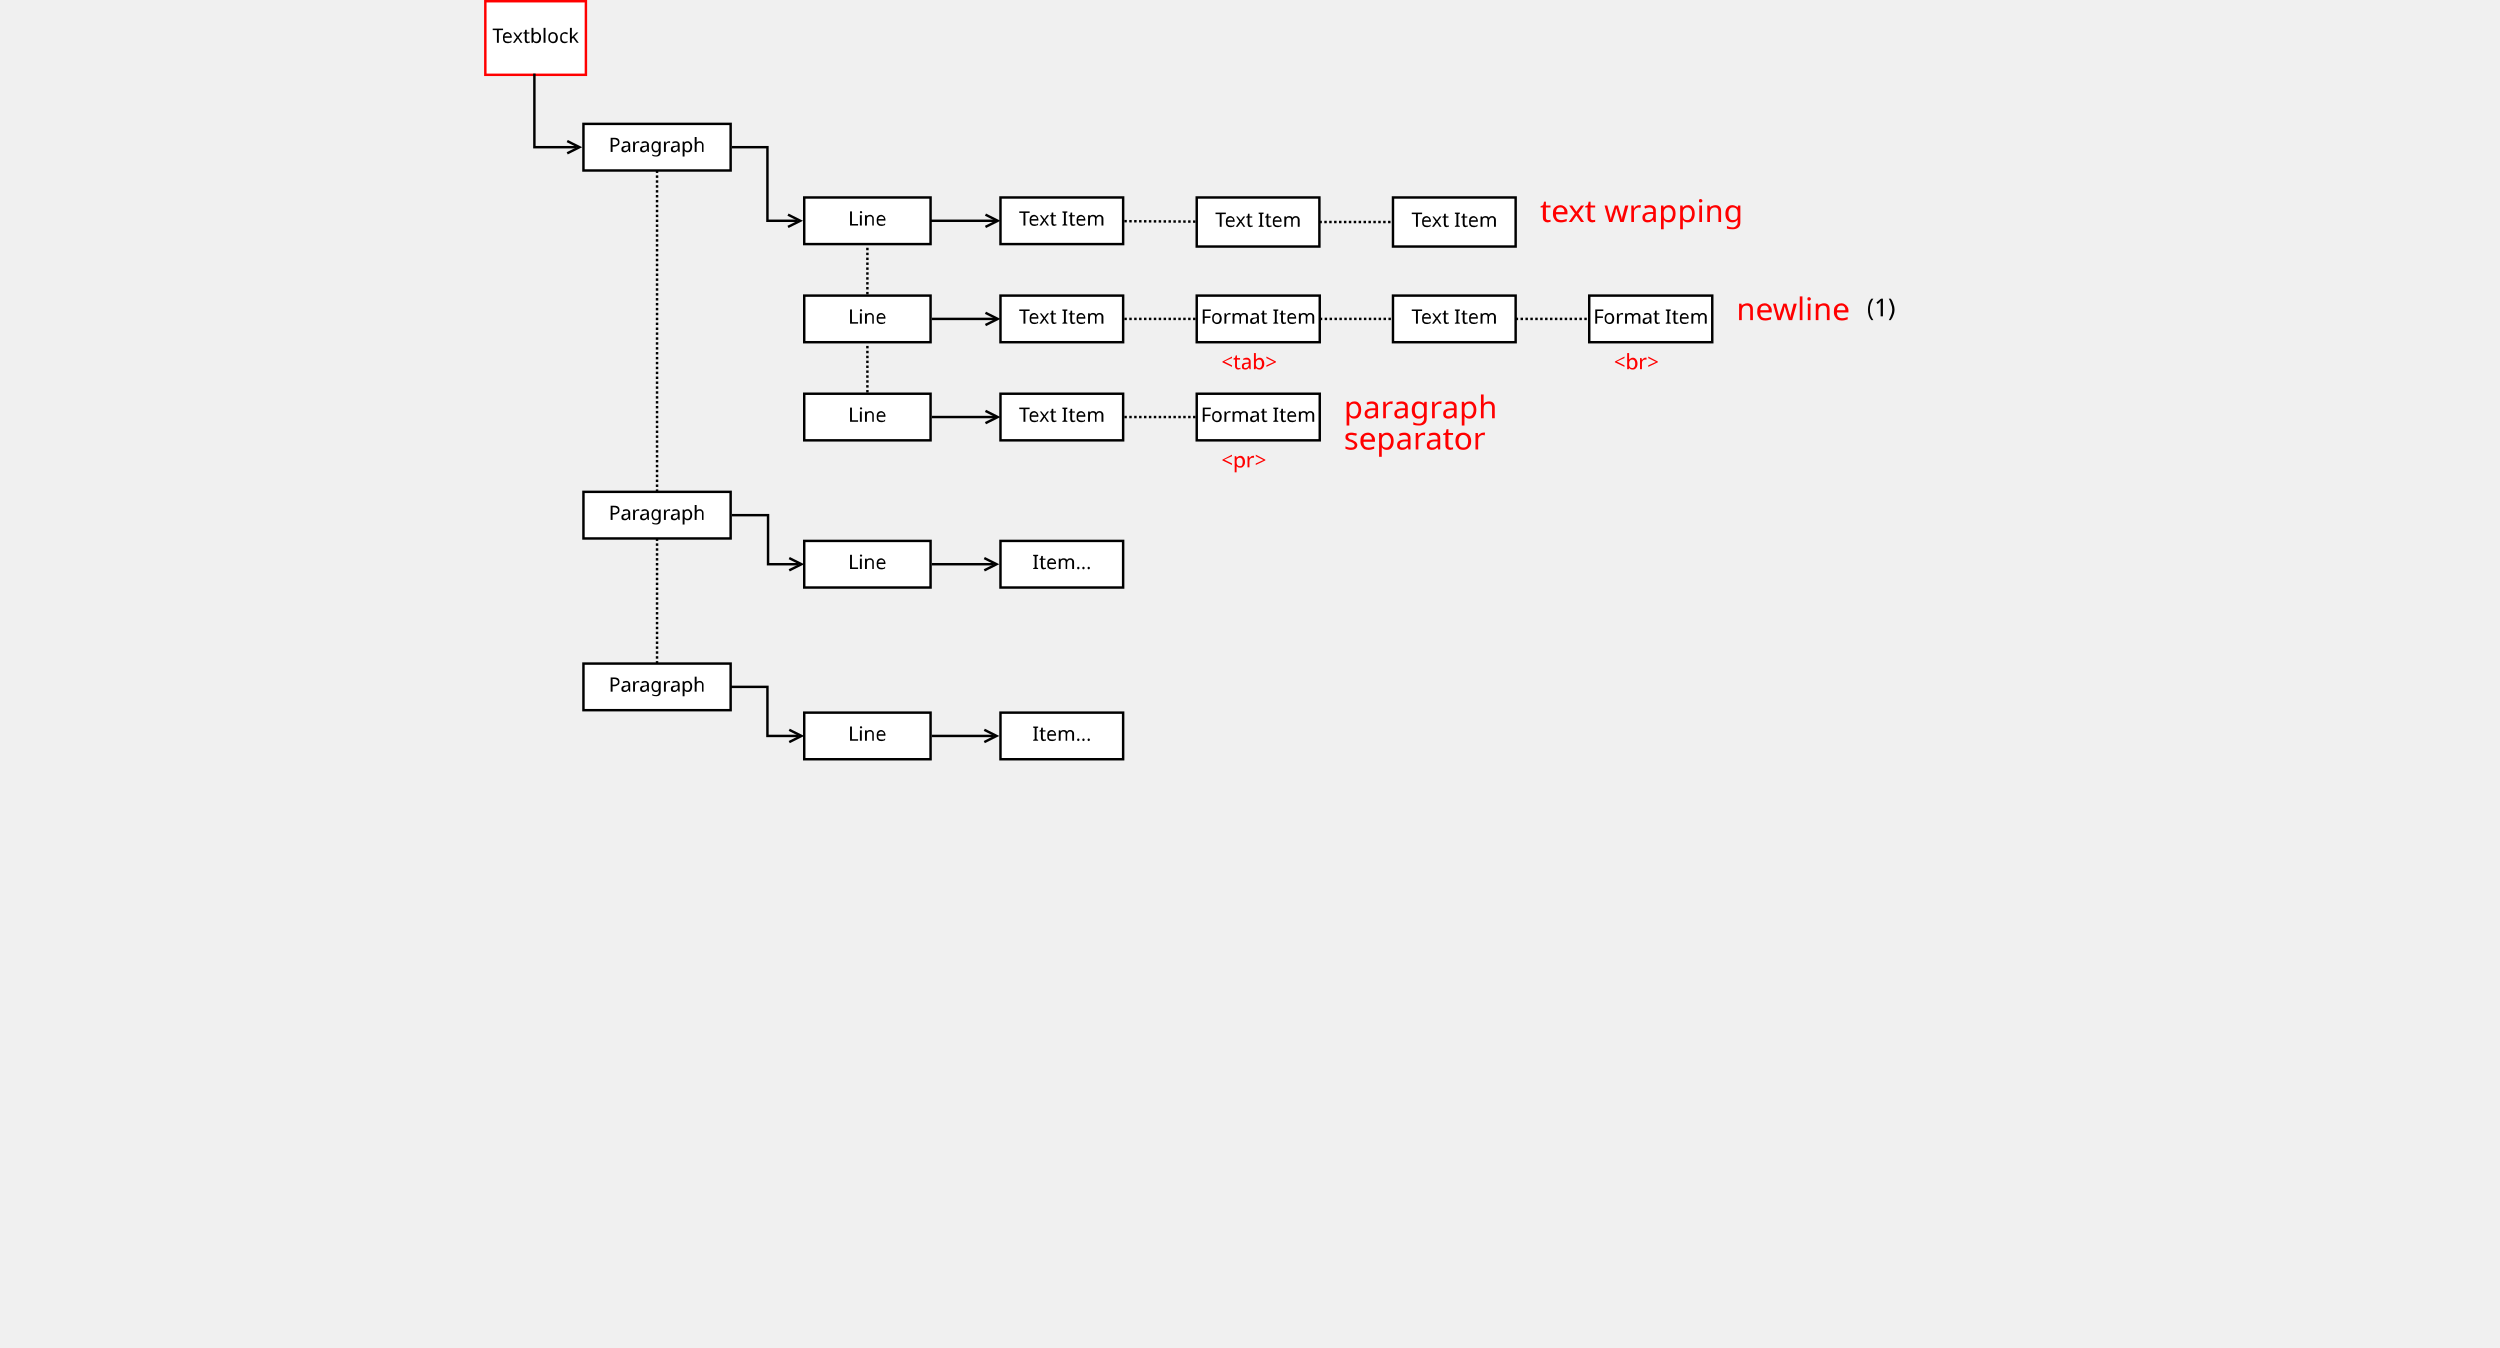
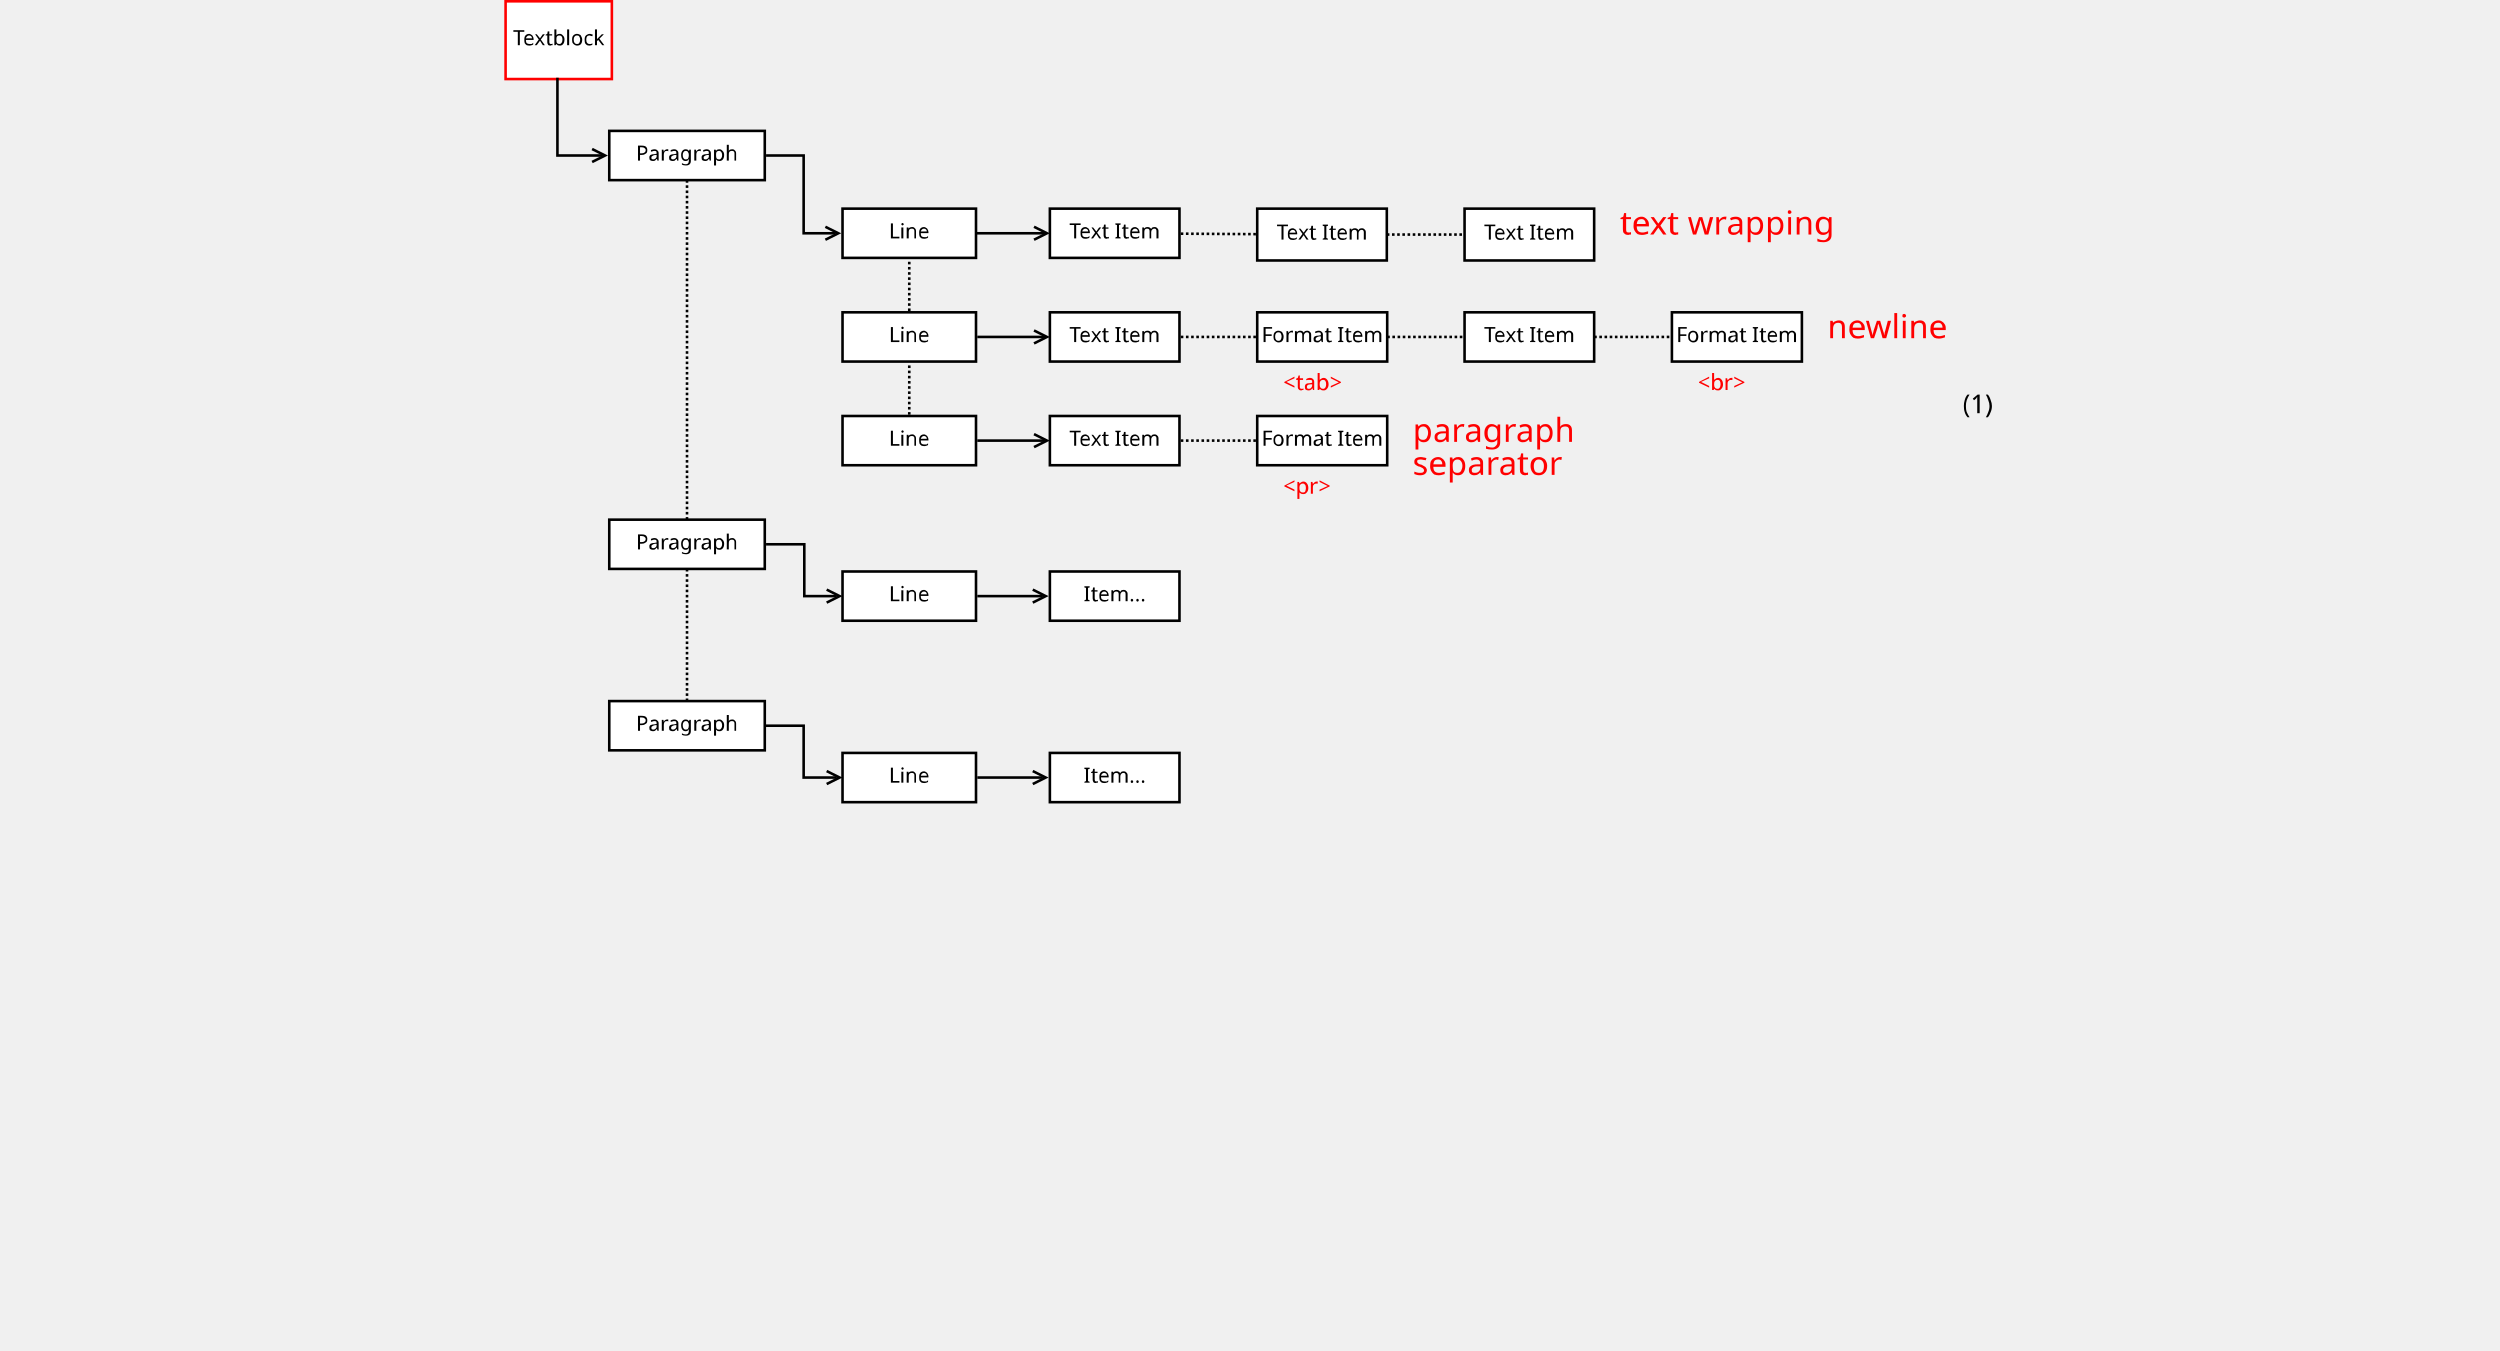
- <svg xmlns="http://www.w3.org/2000/svg" width="57.493cm" height="31.000cm" viewBox="4.950 23.950 62.443 54.950">
-   <line x1="12.000" y1="30.900" x2="12.000" y2="44.000" stroke="#000000" stroke-width="0.100" stroke-dasharray="0.10,0.10" />
-   <rect x="5.000" y="24.000" width="4.100" height="3.000" fill="#FFFFFF" stroke="none" stroke-width="0" />
-   <rect x="5.000" y="24.000" width="4.100" height="3.000" fill="none" stroke="#FF0000" stroke-width="0.100" />
-   <text x="7.050" y="25.695" fill="#000000" text-anchor="middle" font-size="0.80" font-family="sans" font-style="normal" font-weight="400">
+ <svg xmlns="http://www.w3.org/2000/svg" width="57.393cm" height="31.000cm" viewBox="0.150 21.100 57.543 52.100">
+   <line x1="7.200" y1="28.050" x2="7.200" y2="41.150" stroke="#000000" stroke-width="0.100" stroke-dasharray="0.10,0.10" />
+   <rect x="0.200" y="21.150" width="4.100" height="3.000" fill="#FFFFFF" stroke="none" stroke-width="0" />
+   <rect x="0.200" y="21.150" width="4.100" height="3.000" fill="none" stroke="#FF0000" stroke-width="0.100" />
+   <text x="2.250" y="22.845" fill="#000000" text-anchor="middle" font-size="0.80" font-family="sans" font-style="normal" font-weight="400">
Textblock</text>
-   <rect x="9.000" y="44.000" width="6.000" height="1.900" fill="#FFFFFF" stroke="none" stroke-width="0" />
-   <rect x="9.000" y="44.000" width="6.000" height="1.900" fill="none" stroke="#000000" stroke-width="0.100" />
-   <text x="12.000" y="45.145" fill="#000000" text-anchor="middle" font-size="0.80" font-family="sans" font-style="normal" font-weight="400">
+   <rect x="4.200" y="41.150" width="6.000" height="1.900" fill="#FFFFFF" stroke="none" stroke-width="0" />
+   <rect x="4.200" y="41.150" width="6.000" height="1.900" fill="none" stroke="#000000" stroke-width="0.100" />
+   <text x="7.200" y="42.295" fill="#000000" text-anchor="middle" font-size="0.80" font-family="sans" font-style="normal" font-weight="400">
Paragraph</text>
-   <line x1="12.000" y1="45.900" x2="12.000" y2="51.000" stroke="#000000" stroke-width="0.100" stroke-dasharray="0.10,0.10" />
-   <polyline fill="none" stroke="#000000" stroke-width="0.100" points="7.050,27.000 7.000,27.000 7.000,29.950 8.726,29.950 " />
-   <polyline fill="none" stroke="#000000" stroke-width="0.100" points="8.338,30.200 8.838,29.950 8.338,29.700 " />
-   <rect x="9.000" y="29.000" width="6.000" height="1.900" fill="#FFFFFF" stroke="none" stroke-width="0" />
-   <rect x="9.000" y="29.000" width="6.000" height="1.900" fill="none" stroke="#000000" stroke-width="0.100" />
-   <text x="12.000" y="30.145" fill="#000000" text-anchor="middle" font-size="0.80" font-family="sans" font-style="normal" font-weight="400">
+   <line x1="7.200" y1="43.050" x2="7.200" y2="48.150" stroke="#000000" stroke-width="0.100" stroke-dasharray="0.10,0.10" />
+   <polyline fill="none" stroke="#000000" stroke-width="0.100" points="2.250,24.150 2.200,24.150 2.200,27.100 3.926,27.100 " />
+   <polyline fill="none" stroke="#000000" stroke-width="0.100" points="3.538,27.350 4.038,27.100 3.538,26.850 " />
+   <rect x="4.200" y="26.150" width="6.000" height="1.900" fill="#FFFFFF" stroke="none" stroke-width="0" />
+   <rect x="4.200" y="26.150" width="6.000" height="1.900" fill="none" stroke="#000000" stroke-width="0.100" />
+   <text x="7.200" y="27.295" fill="#000000" text-anchor="middle" font-size="0.80" font-family="sans" font-style="normal" font-weight="400">
Paragraph</text>
-   <polyline fill="none" stroke="#000000" stroke-width="0.100" points="15.050,29.950 16.500,29.950 16.500,32.950 17.726,32.950 " />
-   <polyline fill="none" stroke="#000000" stroke-width="0.100" points="17.338,33.200 17.838,32.950 17.338,32.700 " />
-   <rect x="18.000" y="32.000" width="5.150" height="1.900" fill="#FFFFFF" stroke="none" stroke-width="0" />
-   <rect x="18.000" y="32.000" width="5.150" height="1.900" fill="none" stroke="#000000" stroke-width="0.100" />
-   <text x="20.575" y="33.145" fill="#000000" text-anchor="middle" font-size="0.80" font-family="sans" font-style="normal" font-weight="400">
+   <polyline fill="none" stroke="#000000" stroke-width="0.100" points="10.250,27.100 11.700,27.100 11.700,30.100 12.926,30.100 " />
+   <polyline fill="none" stroke="#000000" stroke-width="0.100" points="12.538,30.350 13.038,30.100 12.538,29.850 " />
+   <rect x="13.200" y="29.150" width="5.150" height="1.900" fill="#FFFFFF" stroke="none" stroke-width="0" />
+   <rect x="13.200" y="29.150" width="5.150" height="1.900" fill="none" stroke="#000000" stroke-width="0.100" />
+   <text x="15.775" y="30.295" fill="#000000" text-anchor="middle" font-size="0.80" font-family="sans" font-style="normal" font-weight="400">
Line</text>
-   <rect x="18.000" y="36.000" width="5.150" height="1.900" fill="#FFFFFF" stroke="none" stroke-width="0" />
-   <rect x="18.000" y="36.000" width="5.150" height="1.900" fill="none" stroke="#000000" stroke-width="0.100" />
-   <text x="20.575" y="37.145" fill="#000000" text-anchor="middle" font-size="0.80" font-family="sans" font-style="normal" font-weight="400">
+   <rect x="13.200" y="33.150" width="5.150" height="1.900" fill="#FFFFFF" stroke="none" stroke-width="0" />
+   <rect x="13.200" y="33.150" width="5.150" height="1.900" fill="none" stroke="#000000" stroke-width="0.100" />
+   <text x="15.775" y="34.295" fill="#000000" text-anchor="middle" font-size="0.80" font-family="sans" font-style="normal" font-weight="400">
Line</text>
-   <line x1="20.575" y1="35.950" x2="20.575" y2="33.950" stroke="#000000" stroke-width="0.100" stroke-dasharray="0.10,0.10" />
-   <rect x="18.000" y="40.000" width="5.150" height="1.900" fill="#FFFFFF" stroke="none" stroke-width="0" />
-   <rect x="18.000" y="40.000" width="5.150" height="1.900" fill="none" stroke="#000000" stroke-width="0.100" />
-   <text x="20.575" y="41.145" fill="#000000" text-anchor="middle" font-size="0.80" font-family="sans" font-style="normal" font-weight="400">
+   <line x1="15.775" y1="33.100" x2="15.775" y2="31.100" stroke="#000000" stroke-width="0.100" stroke-dasharray="0.10,0.10" />
+   <rect x="13.200" y="37.150" width="5.150" height="1.900" fill="#FFFFFF" stroke="none" stroke-width="0" />
+   <rect x="13.200" y="37.150" width="5.150" height="1.900" fill="none" stroke="#000000" stroke-width="0.100" />
+   <text x="15.775" y="38.295" fill="#000000" text-anchor="middle" font-size="0.80" font-family="sans" font-style="normal" font-weight="400">
Line</text>
-   <line x1="20.575" y1="39.950" x2="20.575" y2="37.950" stroke="#000000" stroke-width="0.100" stroke-dasharray="0.10,0.10" />
-   <rect x="26.000" y="32.000" width="5.000" height="1.900" fill="#FFFFFF" stroke="none" stroke-width="0" />
-   <rect x="26.000" y="32.000" width="5.000" height="1.900" fill="none" stroke="#000000" stroke-width="0.100" />
-   <text x="28.500" y="33.145" fill="#000000" text-anchor="middle" font-size="0.80" font-family="sans" font-style="normal" font-weight="400">
+   <line x1="15.775" y1="37.100" x2="15.775" y2="35.100" stroke="#000000" stroke-width="0.100" stroke-dasharray="0.10,0.10" />
+   <rect x="21.200" y="29.150" width="5.000" height="1.900" fill="#FFFFFF" stroke="none" stroke-width="0" />
+   <rect x="21.200" y="29.150" width="5.000" height="1.900" fill="none" stroke="#000000" stroke-width="0.100" />
+   <text x="23.700" y="30.295" fill="#000000" text-anchor="middle" font-size="0.80" font-family="sans" font-style="normal" font-weight="400">
Text Item</text>
-   <line x1="23.150" y1="32.950" x2="25.776" y2="32.950" stroke="#000000" stroke-width="0.100" />
-   <polyline fill="none" stroke="#000000" stroke-width="0.100" points="25.388,33.200 25.888,32.950 25.388,32.700 " />
-   <rect x="34.000" y="32.000" width="5.000" height="2.000" fill="#FFFFFF" stroke="none" stroke-width="0" />
-   <rect x="34.000" y="32.000" width="5.000" height="2.000" fill="none" stroke="#000000" stroke-width="0.100" />
-   <text x="36.500" y="33.195" fill="#000000" text-anchor="middle" font-size="0.80" font-family="sans" font-style="normal" font-weight="400">
+   <line x1="18.350" y1="30.100" x2="20.976" y2="30.100" stroke="#000000" stroke-width="0.100" />
+   <polyline fill="none" stroke="#000000" stroke-width="0.100" points="20.588,30.350 21.088,30.100 20.588,29.850 " />
+   <rect x="29.200" y="29.150" width="5.000" height="2.000" fill="#FFFFFF" stroke="none" stroke-width="0" />
+   <rect x="29.200" y="29.150" width="5.000" height="2.000" fill="none" stroke="#000000" stroke-width="0.100" />
+   <text x="31.700" y="30.345" fill="#000000" text-anchor="middle" font-size="0.80" font-family="sans" font-style="normal" font-weight="400">
Text Item</text>
-   <line x1="31.049" y1="32.966" x2="33.951" y2="32.984" stroke="#000000" stroke-width="0.100" stroke-dasharray="0.10,0.10" />
-   <rect x="42.000" y="32.000" width="5.000" height="2.000" fill="#FFFFFF" stroke="none" stroke-width="0" />
-   <rect x="42.000" y="32.000" width="5.000" height="2.000" fill="none" stroke="#000000" stroke-width="0.100" />
-   <text x="44.500" y="33.195" fill="#000000" text-anchor="middle" font-size="0.80" font-family="sans" font-style="normal" font-weight="400">
+   <line x1="26.249" y1="30.116" x2="29.151" y2="30.134" stroke="#000000" stroke-width="0.100" stroke-dasharray="0.10,0.10" />
+   <rect x="37.200" y="29.150" width="5.000" height="2.000" fill="#FFFFFF" stroke="none" stroke-width="0" />
+   <rect x="37.200" y="29.150" width="5.000" height="2.000" fill="none" stroke="#000000" stroke-width="0.100" />
+   <text x="39.700" y="30.345" fill="#000000" text-anchor="middle" font-size="0.80" font-family="sans" font-style="normal" font-weight="400">
Text Item</text>
-   <line x1="39.000" y1="33.000" x2="42.000" y2="33.000" stroke="#000000" stroke-width="0.100" stroke-dasharray="0.10,0.10" />
-   <rect x="26.000" y="36.000" width="5.000" height="1.900" fill="#FFFFFF" stroke="none" stroke-width="0" />
-   <rect x="26.000" y="36.000" width="5.000" height="1.900" fill="none" stroke="#000000" stroke-width="0.100" />
-   <text x="28.500" y="37.145" fill="#000000" text-anchor="middle" font-size="0.80" font-family="sans" font-style="normal" font-weight="400">
+   <line x1="34.200" y1="30.150" x2="37.200" y2="30.150" stroke="#000000" stroke-width="0.100" stroke-dasharray="0.10,0.10" />
+   <rect x="21.200" y="33.150" width="5.000" height="1.900" fill="#FFFFFF" stroke="none" stroke-width="0" />
+   <rect x="21.200" y="33.150" width="5.000" height="1.900" fill="none" stroke="#000000" stroke-width="0.100" />
+   <text x="23.700" y="34.295" fill="#000000" text-anchor="middle" font-size="0.80" font-family="sans" font-style="normal" font-weight="400">
Text Item</text>
-   <line x1="23.199" y1="36.950" x2="25.776" y2="36.950" stroke="#000000" stroke-width="0.100" />
-   <polyline fill="none" stroke="#000000" stroke-width="0.100" points="25.388,37.200 25.888,36.950 25.388,36.700 " />
-   <rect x="34.000" y="36.000" width="5.015" height="1.900" fill="#FFFFFF" stroke="none" stroke-width="0" />
-   <rect x="34.000" y="36.000" width="5.015" height="1.900" fill="none" stroke="#000000" stroke-width="0.100" />
-   <text x="36.508" y="37.145" fill="#000000" text-anchor="middle" font-size="0.80" font-family="sans" font-style="normal" font-weight="400">
+   <line x1="18.399" y1="34.100" x2="20.976" y2="34.100" stroke="#000000" stroke-width="0.100" />
+   <polyline fill="none" stroke="#000000" stroke-width="0.100" points="20.588,34.350 21.088,34.100 20.588,33.850 " />
+   <rect x="29.200" y="33.150" width="5.015" height="1.900" fill="#FFFFFF" stroke="none" stroke-width="0" />
+   <rect x="29.200" y="33.150" width="5.015" height="1.900" fill="none" stroke="#000000" stroke-width="0.100" />
+   <text x="31.707" y="34.295" fill="#000000" text-anchor="middle" font-size="0.80" font-family="sans" font-style="normal" font-weight="400">
Format Item</text>
-   <line x1="31.050" y1="36.950" x2="33.950" y2="36.950" stroke="#000000" stroke-width="0.100" stroke-dasharray="0.10,0.10" />
-   <rect x="42.000" y="36.000" width="5.000" height="1.900" fill="#FFFFFF" stroke="none" stroke-width="0" />
-   <rect x="42.000" y="36.000" width="5.000" height="1.900" fill="none" stroke="#000000" stroke-width="0.100" />
-   <text x="44.500" y="37.145" fill="#000000" text-anchor="middle" font-size="0.80" font-family="sans" font-style="normal" font-weight="400">
+   <line x1="26.250" y1="34.100" x2="29.150" y2="34.100" stroke="#000000" stroke-width="0.100" stroke-dasharray="0.10,0.10" />
+   <rect x="37.200" y="33.150" width="5.000" height="1.900" fill="#FFFFFF" stroke="none" stroke-width="0" />
+   <rect x="37.200" y="33.150" width="5.000" height="1.900" fill="none" stroke="#000000" stroke-width="0.100" />
+   <text x="39.700" y="34.295" fill="#000000" text-anchor="middle" font-size="0.80" font-family="sans" font-style="normal" font-weight="400">
Text Item</text>
-   <line x1="39.015" y1="36.950" x2="41.950" y2="36.950" stroke="#000000" stroke-width="0.100" stroke-dasharray="0.10,0.10" />
-   <rect x="26.000" y="40.000" width="5.000" height="1.900" fill="#FFFFFF" stroke="none" stroke-width="0" />
-   <rect x="26.000" y="40.000" width="5.000" height="1.900" fill="none" stroke="#000000" stroke-width="0.100" />
-   <text x="28.500" y="41.145" fill="#000000" text-anchor="middle" font-size="0.80" font-family="sans" font-style="normal" font-weight="400">
+   <line x1="34.215" y1="34.100" x2="37.150" y2="34.100" stroke="#000000" stroke-width="0.100" stroke-dasharray="0.10,0.10" />
+   <rect x="21.200" y="37.150" width="5.000" height="1.900" fill="#FFFFFF" stroke="none" stroke-width="0" />
+   <rect x="21.200" y="37.150" width="5.000" height="1.900" fill="none" stroke="#000000" stroke-width="0.100" />
+   <text x="23.700" y="38.295" fill="#000000" text-anchor="middle" font-size="0.80" font-family="sans" font-style="normal" font-weight="400">
Text Item</text>
-   <line x1="23.199" y1="40.950" x2="25.776" y2="40.950" stroke="#000000" stroke-width="0.100" />
-   <polyline fill="none" stroke="#000000" stroke-width="0.100" points="25.388,41.200 25.888,40.950 25.388,40.700 " />
-   <line x1="31.050" y1="40.950" x2="34.000" y2="40.950" stroke="#000000" stroke-width="0.100" stroke-dasharray="0.10,0.10" />
-   <polyline fill="none" stroke="#000000" stroke-width="0.100" points="15.050,44.950 16.525,44.950 16.525,46.950 17.776,46.950 " />
-   <polyline fill="none" stroke="#000000" stroke-width="0.100" points="17.388,47.200 17.888,46.950 17.388,46.700 " />
-   <rect x="18.000" y="46.000" width="5.150" height="1.900" fill="#FFFFFF" stroke="none" stroke-width="0" />
-   <rect x="18.000" y="46.000" width="5.150" height="1.900" fill="none" stroke="#000000" stroke-width="0.100" />
-   <text x="20.575" y="47.145" fill="#000000" text-anchor="middle" font-size="0.80" font-family="sans" font-style="normal" font-weight="400">
+   <line x1="18.399" y1="38.100" x2="20.976" y2="38.100" stroke="#000000" stroke-width="0.100" />
+   <polyline fill="none" stroke="#000000" stroke-width="0.100" points="20.588,38.350 21.088,38.100 20.588,37.850 " />
+   <line x1="26.250" y1="38.100" x2="29.200" y2="38.100" stroke="#000000" stroke-width="0.100" stroke-dasharray="0.10,0.10" />
+   <polyline fill="none" stroke="#000000" stroke-width="0.100" points="10.250,42.100 11.725,42.100 11.725,44.100 12.976,44.100 " />
+   <polyline fill="none" stroke="#000000" stroke-width="0.100" points="12.588,44.350 13.088,44.100 12.588,43.850 " />
+   <rect x="13.200" y="43.150" width="5.150" height="1.900" fill="#FFFFFF" stroke="none" stroke-width="0" />
+   <rect x="13.200" y="43.150" width="5.150" height="1.900" fill="none" stroke="#000000" stroke-width="0.100" />
+   <text x="15.775" y="44.295" fill="#000000" text-anchor="middle" font-size="0.80" font-family="sans" font-style="normal" font-weight="400">
Line</text>
-   <line x1="23.200" y1="46.950" x2="25.728" y2="46.950" stroke="#000000" stroke-width="0.100" />
-   <polyline fill="none" stroke="#000000" stroke-width="0.100" points="25.340,47.200 25.840,46.950 25.340,46.700 " />
-   <rect x="26.000" y="46.000" width="5.000" height="1.900" fill="#FFFFFF" stroke="none" stroke-width="0" />
-   <rect x="26.000" y="46.000" width="5.000" height="1.900" fill="none" stroke="#000000" stroke-width="0.100" />
-   <text x="28.500" y="47.145" fill="#000000" text-anchor="middle" font-size="0.80" font-family="sans" font-style="normal" font-weight="400">
+   <line x1="18.400" y1="44.100" x2="20.928" y2="44.100" stroke="#000000" stroke-width="0.100" />
+   <polyline fill="none" stroke="#000000" stroke-width="0.100" points="20.540,44.350 21.040,44.100 20.540,43.850 " />
+   <rect x="21.200" y="43.150" width="5.000" height="1.900" fill="#FFFFFF" stroke="none" stroke-width="0" />
+   <rect x="21.200" y="43.150" width="5.000" height="1.900" fill="none" stroke="#000000" stroke-width="0.100" />
+   <text x="23.700" y="44.295" fill="#000000" text-anchor="middle" font-size="0.80" font-family="sans" font-style="normal" font-weight="400">
Item...</text>
-   <rect x="50.000" y="36.000" width="5.015" height="1.900" fill="#FFFFFF" stroke="none" stroke-width="0" />
-   <rect x="50.000" y="36.000" width="5.015" height="1.900" fill="none" stroke="#000000" stroke-width="0.100" />
-   <text x="52.508" y="37.145" fill="#000000" text-anchor="middle" font-size="0.80" font-family="sans" font-style="normal" font-weight="400">
+   <rect x="45.200" y="33.150" width="5.015" height="1.900" fill="#FFFFFF" stroke="none" stroke-width="0" />
+   <rect x="45.200" y="33.150" width="5.015" height="1.900" fill="none" stroke="#000000" stroke-width="0.100" />
+   <text x="47.708" y="34.295" fill="#000000" text-anchor="middle" font-size="0.80" font-family="sans" font-style="normal" font-weight="400">
Format Item</text>
-   <line x1="47.000" y1="36.950" x2="50.000" y2="36.950" stroke="#000000" stroke-width="0.100" stroke-dasharray="0.10,0.10" />
-   <rect x="34.000" y="40.000" width="5.015" height="1.900" fill="#FFFFFF" stroke="none" stroke-width="0" />
-   <rect x="34.000" y="40.000" width="5.015" height="1.900" fill="none" stroke="#000000" stroke-width="0.100" />
-   <text x="36.508" y="41.145" fill="#000000" text-anchor="middle" font-size="0.80" font-family="sans" font-style="normal" font-weight="400">
+   <line x1="42.200" y1="34.100" x2="45.200" y2="34.100" stroke="#000000" stroke-width="0.100" stroke-dasharray="0.10,0.10" />
+   <rect x="29.200" y="37.150" width="5.015" height="1.900" fill="#FFFFFF" stroke="none" stroke-width="0" />
+   <rect x="29.200" y="37.150" width="5.015" height="1.900" fill="none" stroke="#000000" stroke-width="0.100" />
+   <text x="31.707" y="38.295" fill="#000000" text-anchor="middle" font-size="0.80" font-family="sans" font-style="normal" font-weight="400">
Format Item</text>
-   <rect x="9.000" y="51.000" width="6.000" height="1.900" fill="#FFFFFF" stroke="none" stroke-width="0" />
-   <rect x="9.000" y="51.000" width="6.000" height="1.900" fill="none" stroke="#000000" stroke-width="0.100" />
-   <text x="12.000" y="52.145" fill="#000000" text-anchor="middle" font-size="0.80" font-family="sans" font-style="normal" font-weight="400">
+   <rect x="4.200" y="48.150" width="6.000" height="1.900" fill="#FFFFFF" stroke="none" stroke-width="0" />
+   <rect x="4.200" y="48.150" width="6.000" height="1.900" fill="none" stroke="#000000" stroke-width="0.100" />
+   <text x="7.200" y="49.295" fill="#000000" text-anchor="middle" font-size="0.80" font-family="sans" font-style="normal" font-weight="400">
Paragraph</text>
-   <polyline fill="none" stroke="#000000" stroke-width="0.100" points="15.000,51.950 16.500,51.950 16.500,53.950 17.776,53.950 " />
-   <polyline fill="none" stroke="#000000" stroke-width="0.100" points="17.388,54.200 17.888,53.950 17.388,53.700 " />
-   <rect x="18.000" y="53.000" width="5.150" height="1.900" fill="#FFFFFF" stroke="none" stroke-width="0" />
-   <rect x="18.000" y="53.000" width="5.150" height="1.900" fill="none" stroke="#000000" stroke-width="0.100" />
-   <text x="20.575" y="54.145" fill="#000000" text-anchor="middle" font-size="0.80" font-family="sans" font-style="normal" font-weight="400">
+   <polyline fill="none" stroke="#000000" stroke-width="0.100" points="10.200,49.100 11.700,49.100 11.700,51.100 12.976,51.100 " />
+   <polyline fill="none" stroke="#000000" stroke-width="0.100" points="12.588,51.350 13.088,51.100 12.588,50.850 " />
+   <rect x="13.200" y="50.150" width="5.150" height="1.900" fill="#FFFFFF" stroke="none" stroke-width="0" />
+   <rect x="13.200" y="50.150" width="5.150" height="1.900" fill="none" stroke="#000000" stroke-width="0.100" />
+   <text x="15.775" y="51.295" fill="#000000" text-anchor="middle" font-size="0.80" font-family="sans" font-style="normal" font-weight="400">
Line</text>
-   <line x1="23.200" y1="53.950" x2="25.728" y2="53.950" stroke="#000000" stroke-width="0.100" />
-   <polyline fill="none" stroke="#000000" stroke-width="0.100" points="25.340,54.200 25.840,53.950 25.340,53.700 " />
-   <rect x="26.000" y="53.000" width="5.000" height="1.900" fill="#FFFFFF" stroke="none" stroke-width="0" />
-   <rect x="26.000" y="53.000" width="5.000" height="1.900" fill="none" stroke="#000000" stroke-width="0.100" />
-   <text x="28.500" y="54.145" fill="#000000" text-anchor="middle" font-size="0.80" font-family="sans" font-style="normal" font-weight="400">
+   <line x1="18.400" y1="51.100" x2="20.928" y2="51.100" stroke="#000000" stroke-width="0.100" />
+   <polyline fill="none" stroke="#000000" stroke-width="0.100" points="20.540,51.350 21.040,51.100 20.540,50.850 " />
+   <rect x="21.200" y="50.150" width="5.000" height="1.900" fill="#FFFFFF" stroke="none" stroke-width="0" />
+   <rect x="21.200" y="50.150" width="5.000" height="1.900" fill="none" stroke="#000000" stroke-width="0.100" />
+   <text x="23.700" y="51.295" fill="#000000" text-anchor="middle" font-size="0.80" font-family="sans" font-style="normal" font-weight="400">
Item...</text>
-   <text x="48.000" y="33.000" fill="#FF0000" text-anchor="start" font-size="1.27" font-family="sans" font-style="normal" font-weight="400">
+   <text x="43.200" y="30.150" fill="#FF0000" text-anchor="start" font-size="1.27" font-family="sans" font-style="normal" font-weight="400">
text wrapping</text>
-   <text x="35.000" y="39.000" fill="#FF0000" text-anchor="start" font-size="0.85" font-family="sans" font-style="normal" font-weight="400">
+   <text x="30.200" y="36.150" fill="#FF0000" text-anchor="start" font-size="0.85" font-family="sans" font-style="normal" font-weight="400">
&lt;tab&gt;</text>
-   <text x="35.000" y="43.000" fill="#FF0000" text-anchor="start" font-size="0.85" font-family="sans" font-style="normal" font-weight="400">
+   <text x="30.200" y="40.150" fill="#FF0000" text-anchor="start" font-size="0.85" font-family="sans" font-style="normal" font-weight="400">
&lt;pr&gt;</text>
-   <text x="40.000" y="41.000" fill="#FF0000" text-anchor="start" font-size="1.27" font-family="sans" font-style="normal" font-weight="400">
+   <text x="35.200" y="38.150" fill="#FF0000" text-anchor="start" font-size="1.27" font-family="sans" font-style="normal" font-weight="400">
paragraph</text>
-   <text x="40.000" y="42.273" fill="#FF0000" text-anchor="start" font-size="1.27" font-family="sans" font-style="normal" font-weight="400">
+   <text x="35.200" y="39.423" fill="#FF0000" text-anchor="start" font-size="1.27" font-family="sans" font-style="normal" font-weight="400">
separator</text>
-   <text x="56.000" y="37.000" fill="#FF0000" text-anchor="start" font-size="1.27" font-family="sans" font-style="normal" font-weight="400">
+   <text x="51.200" y="34.150" fill="#FF0000" text-anchor="start" font-size="1.27" font-family="sans" font-style="normal" font-weight="400">
newline</text>
-   <text x="51.000" y="39.000" fill="#FF0000" text-anchor="start" font-size="0.85" font-family="sans" font-style="normal" font-weight="400">
+   <text x="46.200" y="36.150" fill="#FF0000" text-anchor="start" font-size="0.85" font-family="sans" font-style="normal" font-weight="400">
&lt;br&gt;</text>
-   <text x="61.318" y="36.844" fill="#000000" text-anchor="start" font-size="0.99" font-family="sans" font-style="normal" font-weight="400">
+   <text x="56.418" y="37.044" fill="#000000" text-anchor="start" font-size="0.99" font-family="sans" font-style="normal" font-weight="400">
(1)</text>
</svg>
